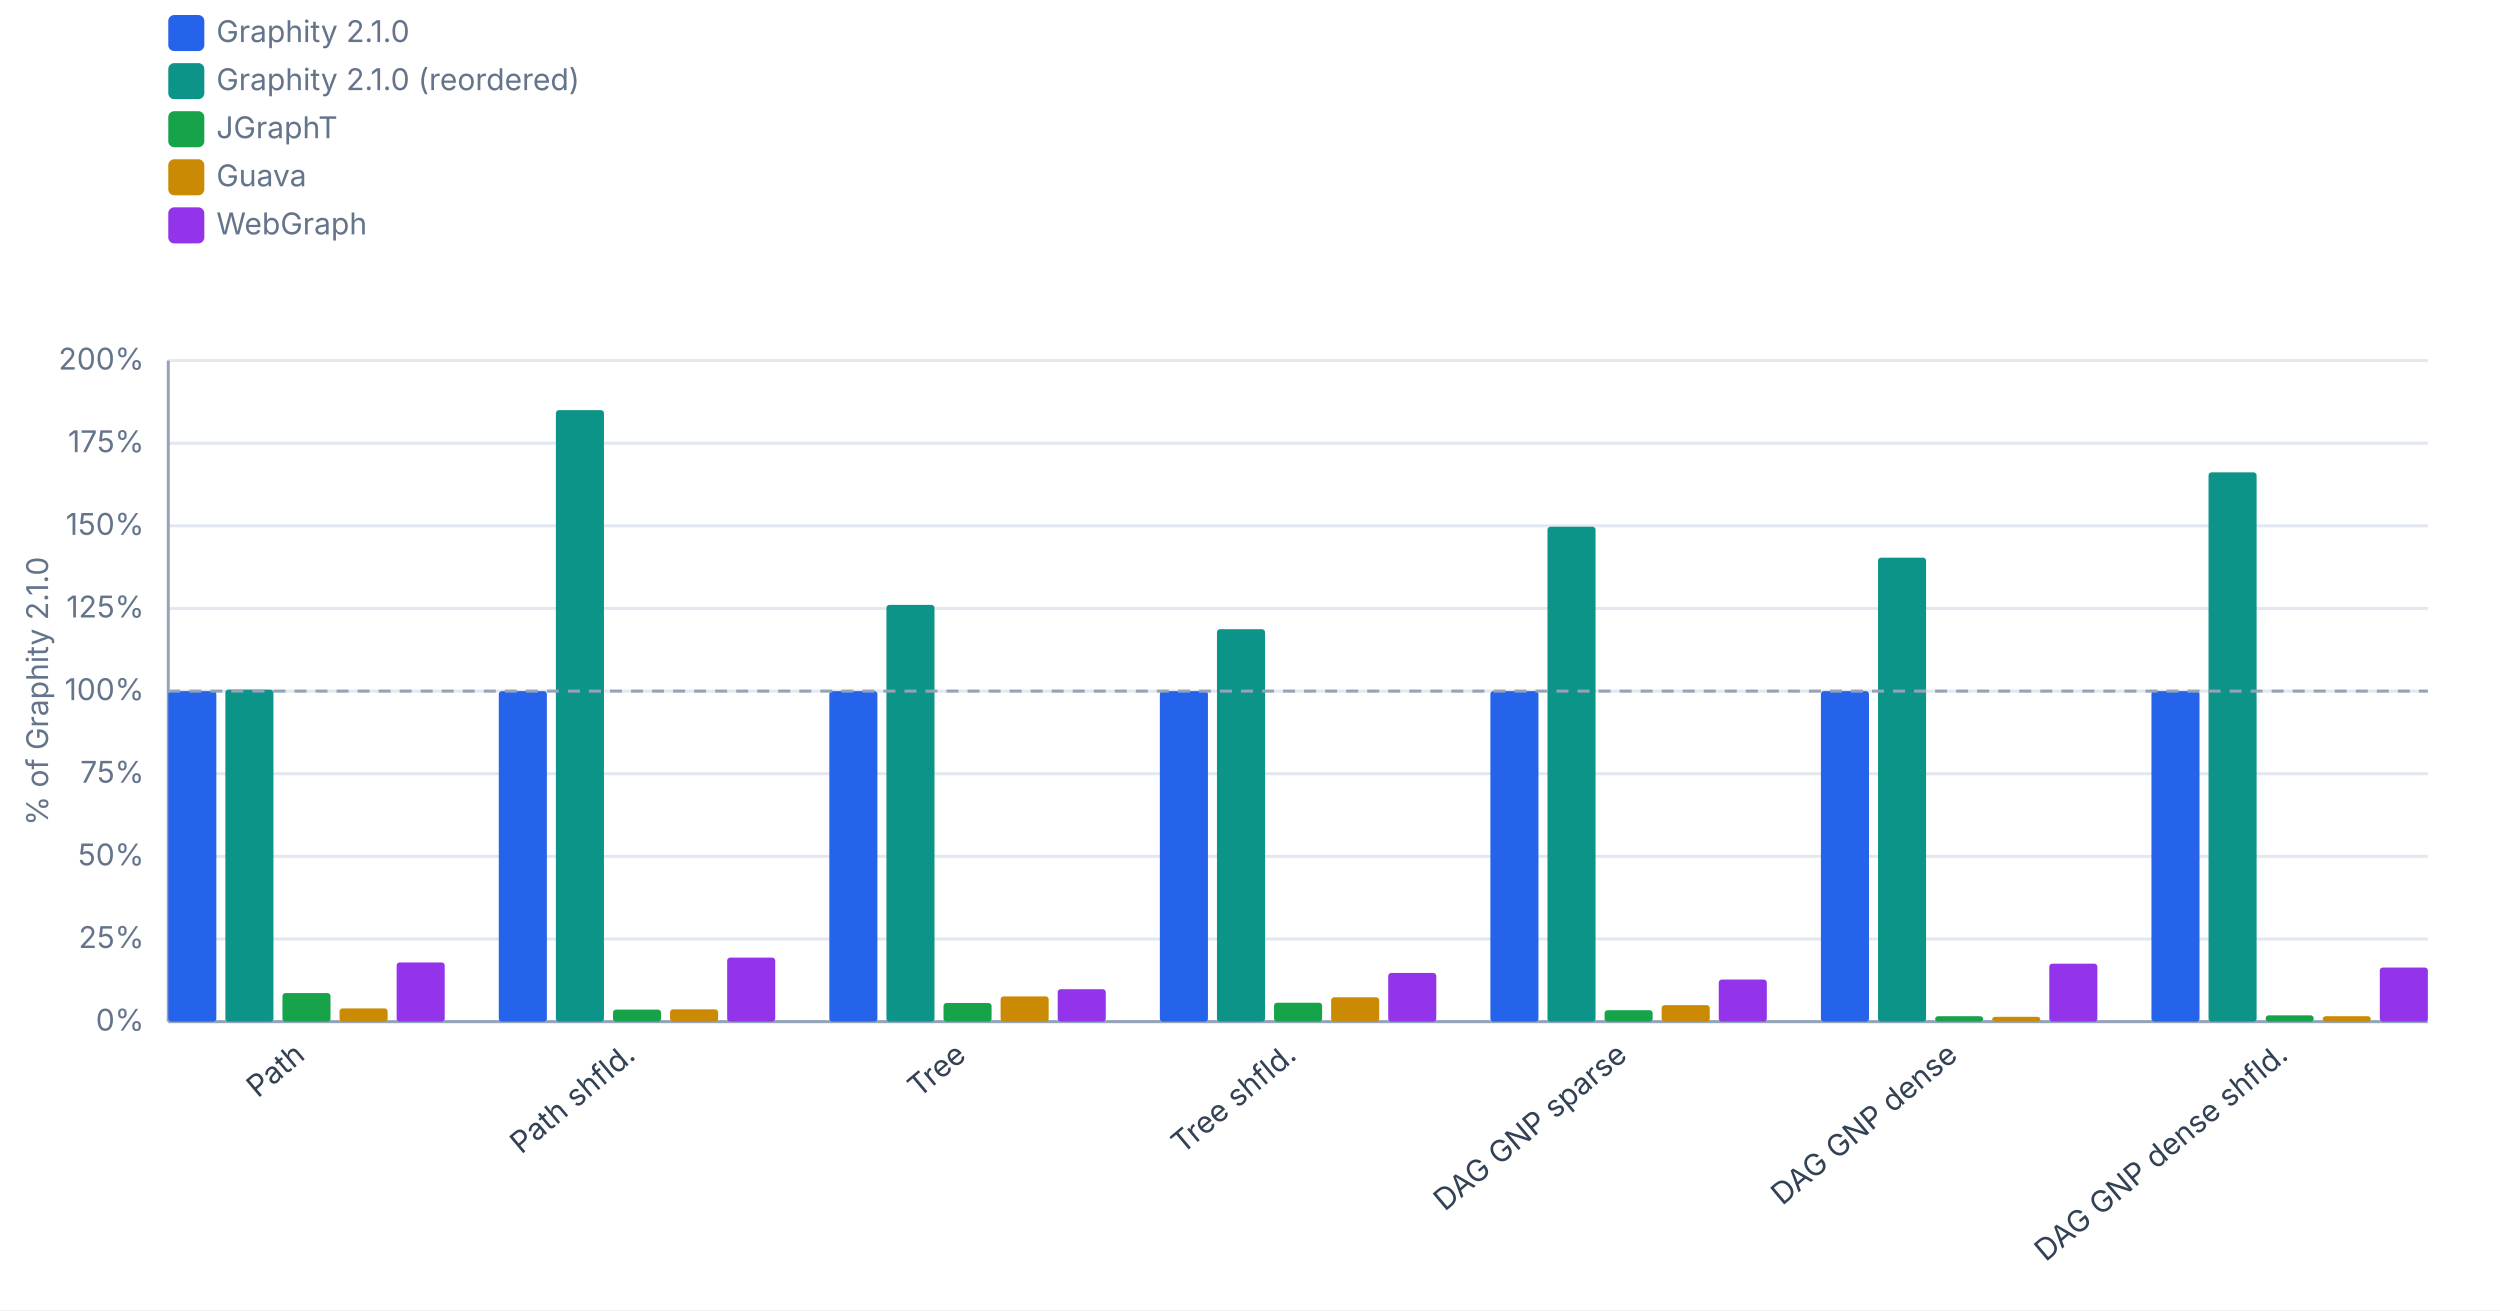
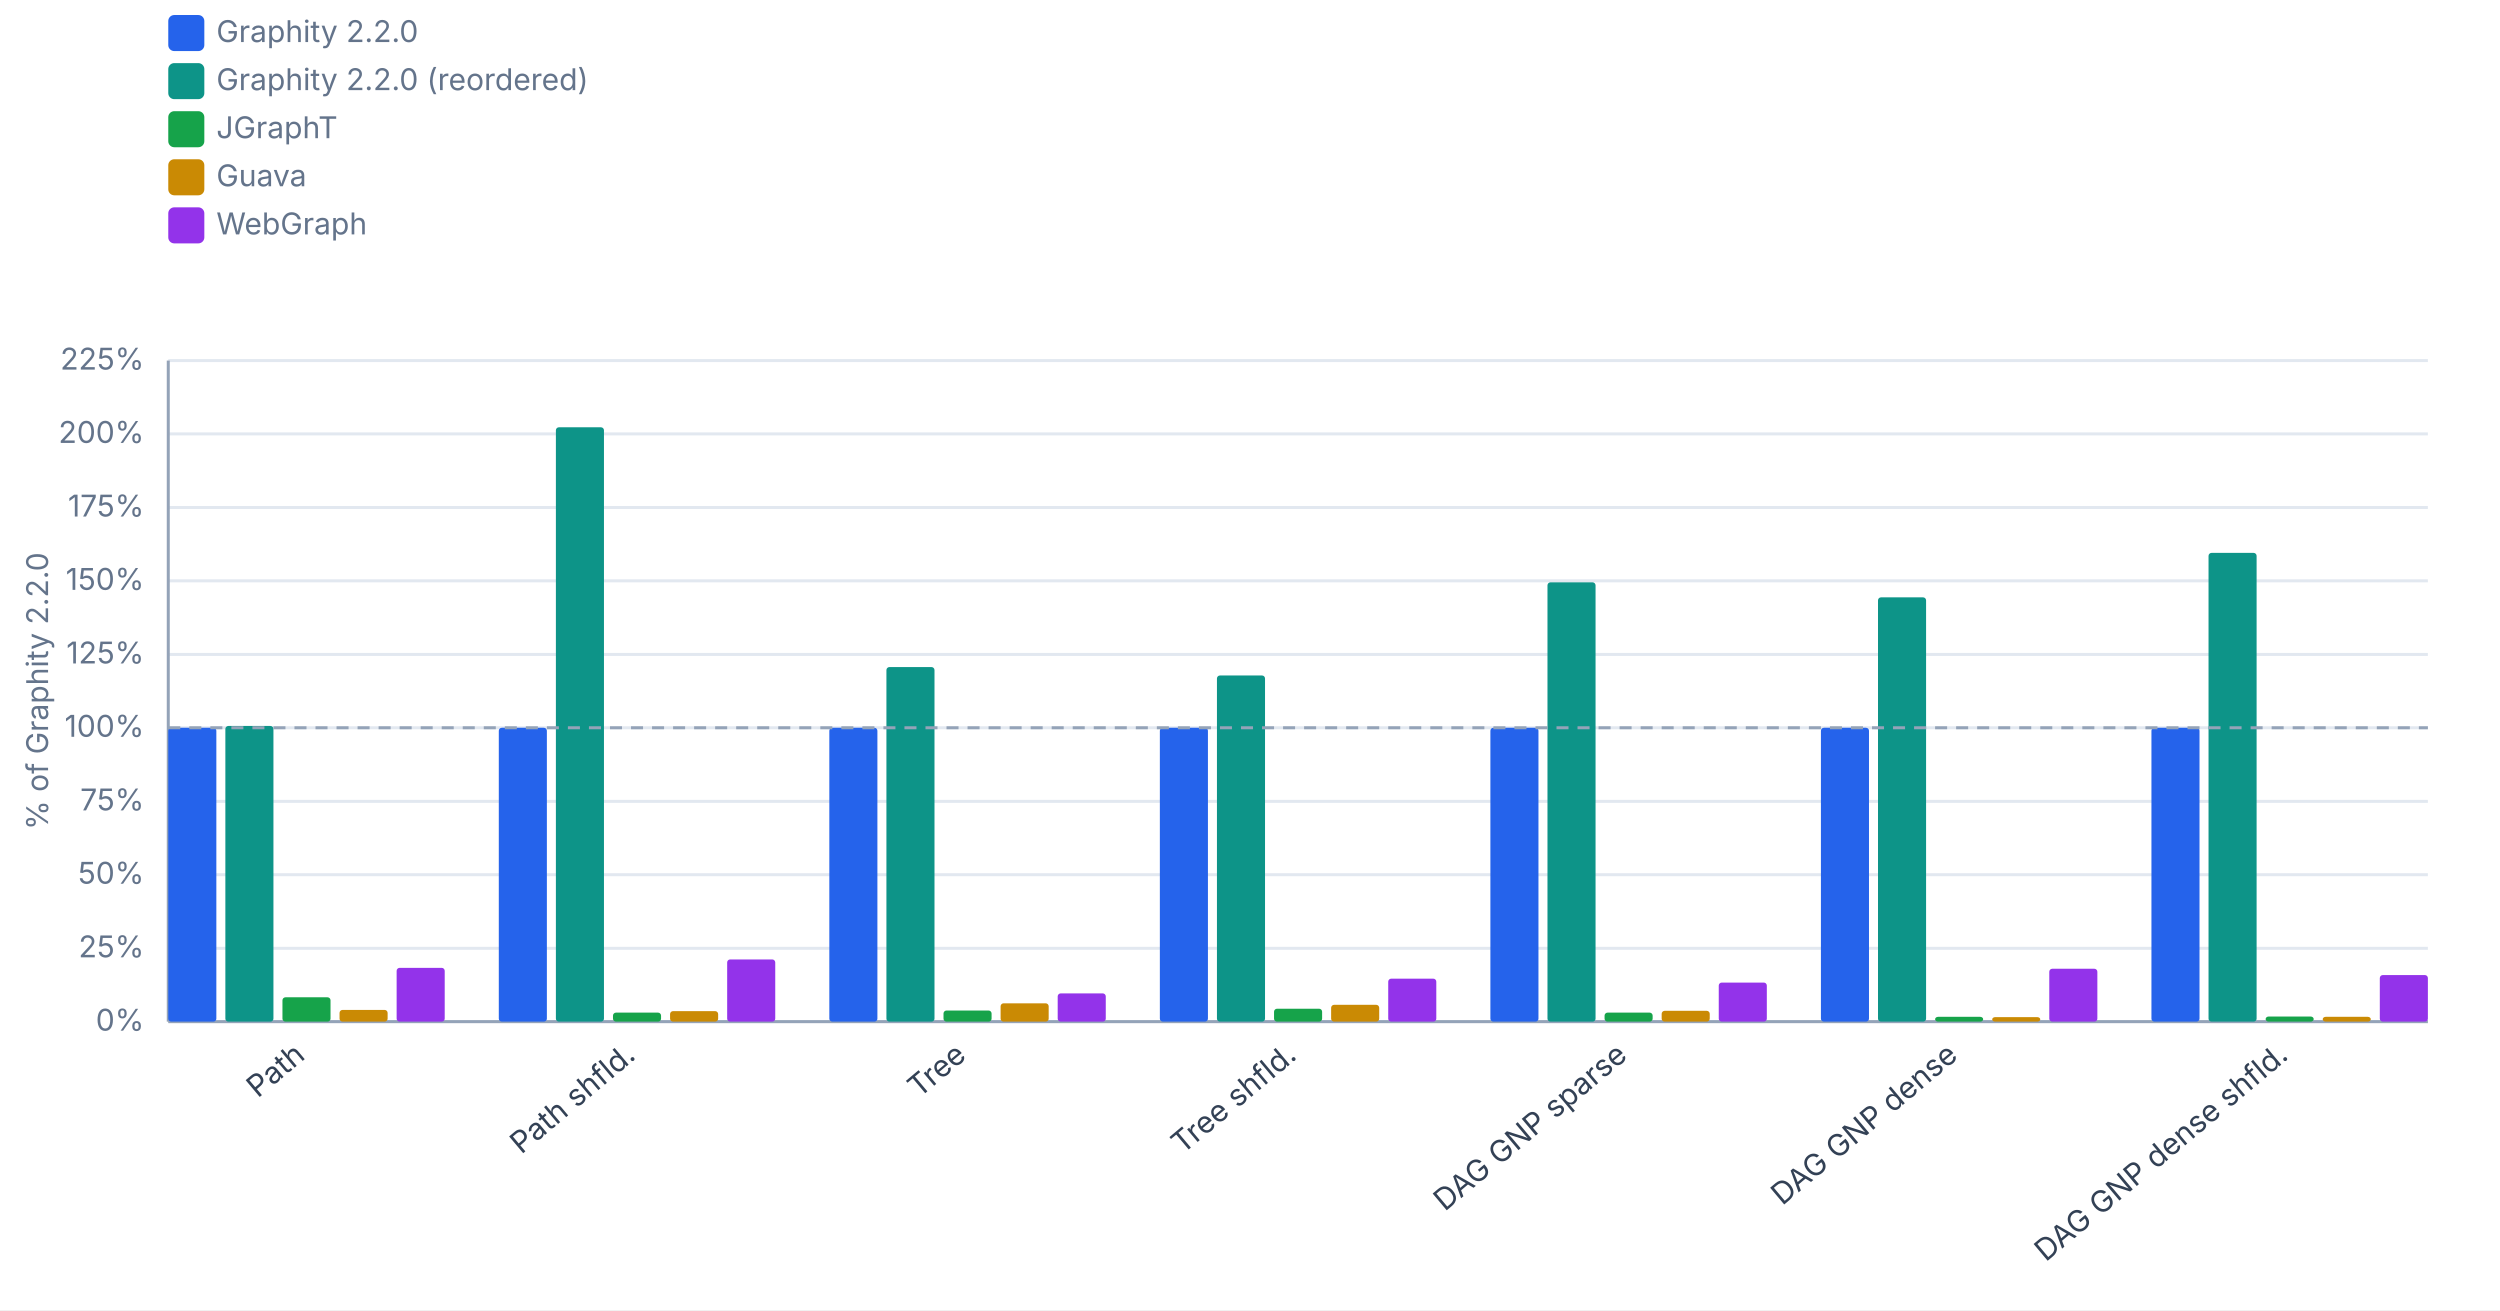
<svg xmlns="http://www.w3.org/2000/svg" width="832" height="436" viewBox="0 0 832 436" role="img">
  <style>text{font-family:ui-sans-serif,system-ui,-apple-system,Segoe UI,sans-serif;font-size:11px;fill:#334155}.axis{stroke:#94a3b8;stroke-width:1;fill:none}.grid{stroke:#e2e8f0;stroke-width:1}.ylabel{fill:#64748b;font-size:10px}.tick{fill:#64748b;font-size:10px}.xlabel{font-size:10px}</style>
  <rect x="0" y="0" width="832" height="436" fill="#ffffff" />
  <rect x="56" y="5" width="12" height="12" rx="2" fill="#2563eb" />
-   <text x="72" y="14" class="tick">Graphity 2.1.0</text>
+   <text x="72" y="14" class="tick">Graphity 2.2.0</text>
  <rect x="56" y="21" width="12" height="12" rx="2" fill="#0d9488" />
-   <text x="72" y="30" class="tick">Graphity 2.1.0 (reordered)</text>
+   <text x="72" y="30" class="tick">Graphity 2.2.0 (reordered)</text>
  <rect x="56" y="37" width="12" height="12" rx="2" fill="#16a34a" />
  <text x="72" y="46" class="tick">JGraphT</text>
  <rect x="56" y="53" width="12" height="12" rx="2" fill="#ca8a04" />
  <text x="72" y="62" class="tick">Guava</text>
  <rect x="56" y="69" width="12" height="12" rx="2" fill="#9333ea" />
  <text x="72" y="78" class="tick">WebGraph</text>
  <line class="grid" x1="56" y1="340.0" x2="808" y2="340.0" />
  <text class="tick" x="48" y="343.0" text-anchor="end">0%</text>
-   <line class="grid" x1="56" y1="312.5" x2="808" y2="312.5" />
-   <text class="tick" x="48" y="315.5" text-anchor="end">25%</text>
-   <line class="grid" x1="56" y1="285.0" x2="808" y2="285.0" />
-   <text class="tick" x="48" y="288.0" text-anchor="end">50%</text>
-   <line class="grid" x1="56" y1="257.5" x2="808" y2="257.5" />
-   <text class="tick" x="48" y="260.5" text-anchor="end">75%</text>
-   <line class="grid" x1="56" y1="230.0" x2="808" y2="230.0" />
-   <text class="tick" x="48" y="233.0" text-anchor="end">100%</text>
-   <line class="grid" x1="56" y1="202.5" x2="808" y2="202.5" />
-   <text class="tick" x="48" y="205.5" text-anchor="end">125%</text>
-   <line class="grid" x1="56" y1="175.0" x2="808" y2="175.0" />
-   <text class="tick" x="48" y="178.0" text-anchor="end">150%</text>
-   <line class="grid" x1="56" y1="147.5" x2="808" y2="147.5" />
-   <text class="tick" x="48" y="150.5" text-anchor="end">175%</text>
+   <line class="grid" x1="56" y1="315.6" x2="808" y2="315.6" />
+   <text class="tick" x="48" y="318.6" text-anchor="end">25%</text>
+   <line class="grid" x1="56" y1="291.1" x2="808" y2="291.1" />
+   <text class="tick" x="48" y="294.1" text-anchor="end">50%</text>
+   <line class="grid" x1="56" y1="266.7" x2="808" y2="266.7" />
+   <text class="tick" x="48" y="269.7" text-anchor="end">75%</text>
+   <line class="grid" x1="56" y1="242.2" x2="808" y2="242.2" />
+   <text class="tick" x="48" y="245.2" text-anchor="end">100%</text>
+   <line class="grid" x1="56" y1="217.8" x2="808" y2="217.8" />
+   <text class="tick" x="48" y="220.8" text-anchor="end">125%</text>
+   <line class="grid" x1="56" y1="193.3" x2="808" y2="193.3" />
+   <text class="tick" x="48" y="196.3" text-anchor="end">150%</text>
+   <line class="grid" x1="56" y1="168.9" x2="808" y2="168.9" />
+   <text class="tick" x="48" y="171.9" text-anchor="end">175%</text>
+   <line class="grid" x1="56" y1="144.4" x2="808" y2="144.4" />
+   <text class="tick" x="48" y="147.4" text-anchor="end">200%</text>
  <line class="grid" x1="56" y1="120.0" x2="808" y2="120.0" />
-   <text class="tick" x="48" y="123.0" text-anchor="end">200%</text>
+   <text class="tick" x="48" y="123.0" text-anchor="end">225%</text>
  <line class="axis" x1="56" y1="120" x2="56" y2="340" />
  <line class="axis" x1="56" y1="340" x2="808" y2="340" />
-   <text class="ylabel" x="16" y="230.0" text-anchor="middle" transform="rotate(-90 16 230.0)">% of Graphity 2.1.0</text>
+   <text class="ylabel" x="16" y="230.0" text-anchor="middle" transform="rotate(-90 16 230.0)">% of Graphity 2.2.0</text>
  <text class="xlabel" x="102.0" y="352.0" text-anchor="end" transform="rotate(-40 102.0 352.0)">Path</text>
-   <rect x="56.0" y="230.0" width="16" height="110.0" fill="#2563eb" rx="1" />
-   <rect x="75.0" y="229.5" width="16" height="110.5" fill="#0d9488" rx="1" />
-   <rect x="94.0" y="330.5" width="16" height="9.5" fill="#16a34a" rx="1" />
-   <rect x="113.0" y="335.6" width="16" height="4.4" fill="#ca8a04" rx="1" />
-   <rect x="132.0" y="320.3" width="16" height="19.7" fill="#9333ea" rx="1" />
+   <rect x="56.0" y="242.2" width="16" height="97.8" fill="#2563eb" rx="1" />
+   <rect x="75.0" y="241.6" width="16" height="98.4" fill="#0d9488" rx="1" />
+   <rect x="94.0" y="331.9" width="16" height="8.1" fill="#16a34a" rx="1" />
+   <rect x="113.0" y="336.1" width="16" height="3.9" fill="#ca8a04" rx="1" />
+   <rect x="132.0" y="322.1" width="16" height="17.9" fill="#9333ea" rx="1" />
  <text class="xlabel" x="212.0" y="352.0" text-anchor="end" transform="rotate(-40 212.0 352.0)">Path shfld.</text>
-   <rect x="166.0" y="230.0" width="16" height="110.0" fill="#2563eb" rx="1" />
-   <rect x="185.0" y="136.5" width="16" height="203.5" fill="#0d9488" rx="1" />
-   <rect x="204.0" y="336.0" width="16" height="4.0" fill="#16a34a" rx="1" />
-   <rect x="223.0" y="335.9" width="16" height="4.1" fill="#ca8a04" rx="1" />
-   <rect x="242.0" y="318.7" width="16" height="21.3" fill="#9333ea" rx="1" />
+   <rect x="166.0" y="242.2" width="16" height="97.8" fill="#2563eb" rx="1" />
+   <rect x="185.0" y="142.2" width="16" height="197.8" fill="#0d9488" rx="1" />
+   <rect x="204.0" y="337.0" width="16" height="3.0" fill="#16a34a" rx="1" />
+   <rect x="223.0" y="336.5" width="16" height="3.5" fill="#ca8a04" rx="1" />
+   <rect x="242.0" y="319.3" width="16" height="20.7" fill="#9333ea" rx="1" />
  <text class="xlabel" x="322.0" y="352.0" text-anchor="end" transform="rotate(-40 322.0 352.0)">Tree</text>
-   <rect x="276.0" y="230.0" width="16" height="110.0" fill="#2563eb" rx="1" />
-   <rect x="295.0" y="201.3" width="16" height="138.7" fill="#0d9488" rx="1" />
-   <rect x="314.0" y="333.8" width="16" height="6.2" fill="#16a34a" rx="1" />
-   <rect x="333.0" y="331.6" width="16" height="8.4" fill="#ca8a04" rx="1" />
-   <rect x="352.0" y="329.2" width="16" height="10.8" fill="#9333ea" rx="1" />
+   <rect x="276.0" y="242.2" width="16" height="97.8" fill="#2563eb" rx="1" />
+   <rect x="295.0" y="222.0" width="16" height="118.0" fill="#0d9488" rx="1" />
+   <rect x="314.0" y="336.3" width="16" height="3.7" fill="#16a34a" rx="1" />
+   <rect x="333.0" y="333.9" width="16" height="6.1" fill="#ca8a04" rx="1" />
+   <rect x="352.0" y="330.6" width="16" height="9.4" fill="#9333ea" rx="1" />
  <text class="xlabel" x="432.0" y="352.0" text-anchor="end" transform="rotate(-40 432.0 352.0)">Tree shfld.</text>
-   <rect x="386.0" y="230.0" width="16" height="110.0" fill="#2563eb" rx="1" />
-   <rect x="405.0" y="209.4" width="16" height="130.6" fill="#0d9488" rx="1" />
-   <rect x="424.0" y="333.7" width="16" height="6.3" fill="#16a34a" rx="1" />
-   <rect x="443.0" y="331.9" width="16" height="8.1" fill="#ca8a04" rx="1" />
-   <rect x="462.0" y="323.8" width="16" height="16.2" fill="#9333ea" rx="1" />
+   <rect x="386.0" y="242.2" width="16" height="97.8" fill="#2563eb" rx="1" />
+   <rect x="405.0" y="224.8" width="16" height="115.2" fill="#0d9488" rx="1" />
+   <rect x="424.0" y="335.7" width="16" height="4.3" fill="#16a34a" rx="1" />
+   <rect x="443.0" y="334.4" width="16" height="5.6" fill="#ca8a04" rx="1" />
+   <rect x="462.0" y="325.7" width="16" height="14.3" fill="#9333ea" rx="1" />
  <text class="xlabel" x="542.0" y="352.0" text-anchor="end" transform="rotate(-40 542.0 352.0)">DAG GNP sparse</text>
-   <rect x="496.0" y="230.0" width="16" height="110.0" fill="#2563eb" rx="1" />
-   <rect x="515.0" y="175.3" width="16" height="164.7" fill="#0d9488" rx="1" />
-   <rect x="534.0" y="336.2" width="16" height="3.8" fill="#16a34a" rx="1" />
-   <rect x="553.0" y="334.5" width="16" height="5.5" fill="#ca8a04" rx="1" />
-   <rect x="572.0" y="326.0" width="16" height="14.0" fill="#9333ea" rx="1" />
+   <rect x="496.0" y="242.2" width="16" height="97.8" fill="#2563eb" rx="1" />
+   <rect x="515.0" y="193.8" width="16" height="146.2" fill="#0d9488" rx="1" />
+   <rect x="534.0" y="337.0" width="16" height="3.0" fill="#16a34a" rx="1" />
+   <rect x="553.0" y="336.4" width="16" height="3.6" fill="#ca8a04" rx="1" />
+   <rect x="572.0" y="327.0" width="16" height="13.0" fill="#9333ea" rx="1" />
  <text class="xlabel" x="652.0" y="352.0" text-anchor="end" transform="rotate(-40 652.0 352.0)">DAG GNP dense</text>
-   <rect x="606.0" y="230.0" width="16" height="110.0" fill="#2563eb" rx="1" />
-   <rect x="625.0" y="185.6" width="16" height="154.4" fill="#0d9488" rx="1" />
-   <rect x="644.0" y="338.2" width="16" height="1.8" fill="#16a34a" rx="1" />
-   <rect x="663.0" y="338.4" width="16" height="1.6" fill="#ca8a04" rx="1" />
-   <rect x="682.0" y="320.7" width="16" height="19.3" fill="#9333ea" rx="1" />
+   <rect x="606.0" y="242.2" width="16" height="97.8" fill="#2563eb" rx="1" />
+   <rect x="625.0" y="198.8" width="16" height="141.2" fill="#0d9488" rx="1" />
+   <rect x="644.0" y="338.4" width="16" height="1.6" fill="#16a34a" rx="1" />
+   <rect x="663.0" y="338.5" width="16" height="1.5" fill="#ca8a04" rx="1" />
+   <rect x="682.0" y="322.4" width="16" height="17.6" fill="#9333ea" rx="1" />
  <text class="xlabel" x="762.0" y="352.0" text-anchor="end" transform="rotate(-40 762.0 352.0)">DAG GNP dense shfld.</text>
-   <rect x="716.0" y="230.0" width="16" height="110.0" fill="#2563eb" rx="1" />
-   <rect x="735.0" y="157.2" width="16" height="182.8" fill="#0d9488" rx="1" />
-   <rect x="754.0" y="337.9" width="16" height="2.1" fill="#16a34a" rx="1" />
-   <rect x="773.0" y="338.2" width="16" height="1.8" fill="#ca8a04" rx="1" />
-   <rect x="792.0" y="322.0" width="16" height="18.0" fill="#9333ea" rx="1" />
-   <line x1="56" y1="230.0" x2="808" y2="230.0" stroke="#94a3b8" stroke-width="1" stroke-dasharray="4 3" />
+   <rect x="716.0" y="242.2" width="16" height="97.8" fill="#2563eb" rx="1" />
+   <rect x="735.0" y="184.0" width="16" height="156.0" fill="#0d9488" rx="1" />
+   <rect x="754.0" y="338.3" width="16" height="1.7" fill="#16a34a" rx="1" />
+   <rect x="773.0" y="338.4" width="16" height="1.6" fill="#ca8a04" rx="1" />
+   <rect x="792.0" y="324.5" width="16" height="15.5" fill="#9333ea" rx="1" />
+   <line x1="56" y1="242.2" x2="808" y2="242.2" stroke="#94a3b8" stroke-width="1" stroke-dasharray="4 3" />
</svg>
